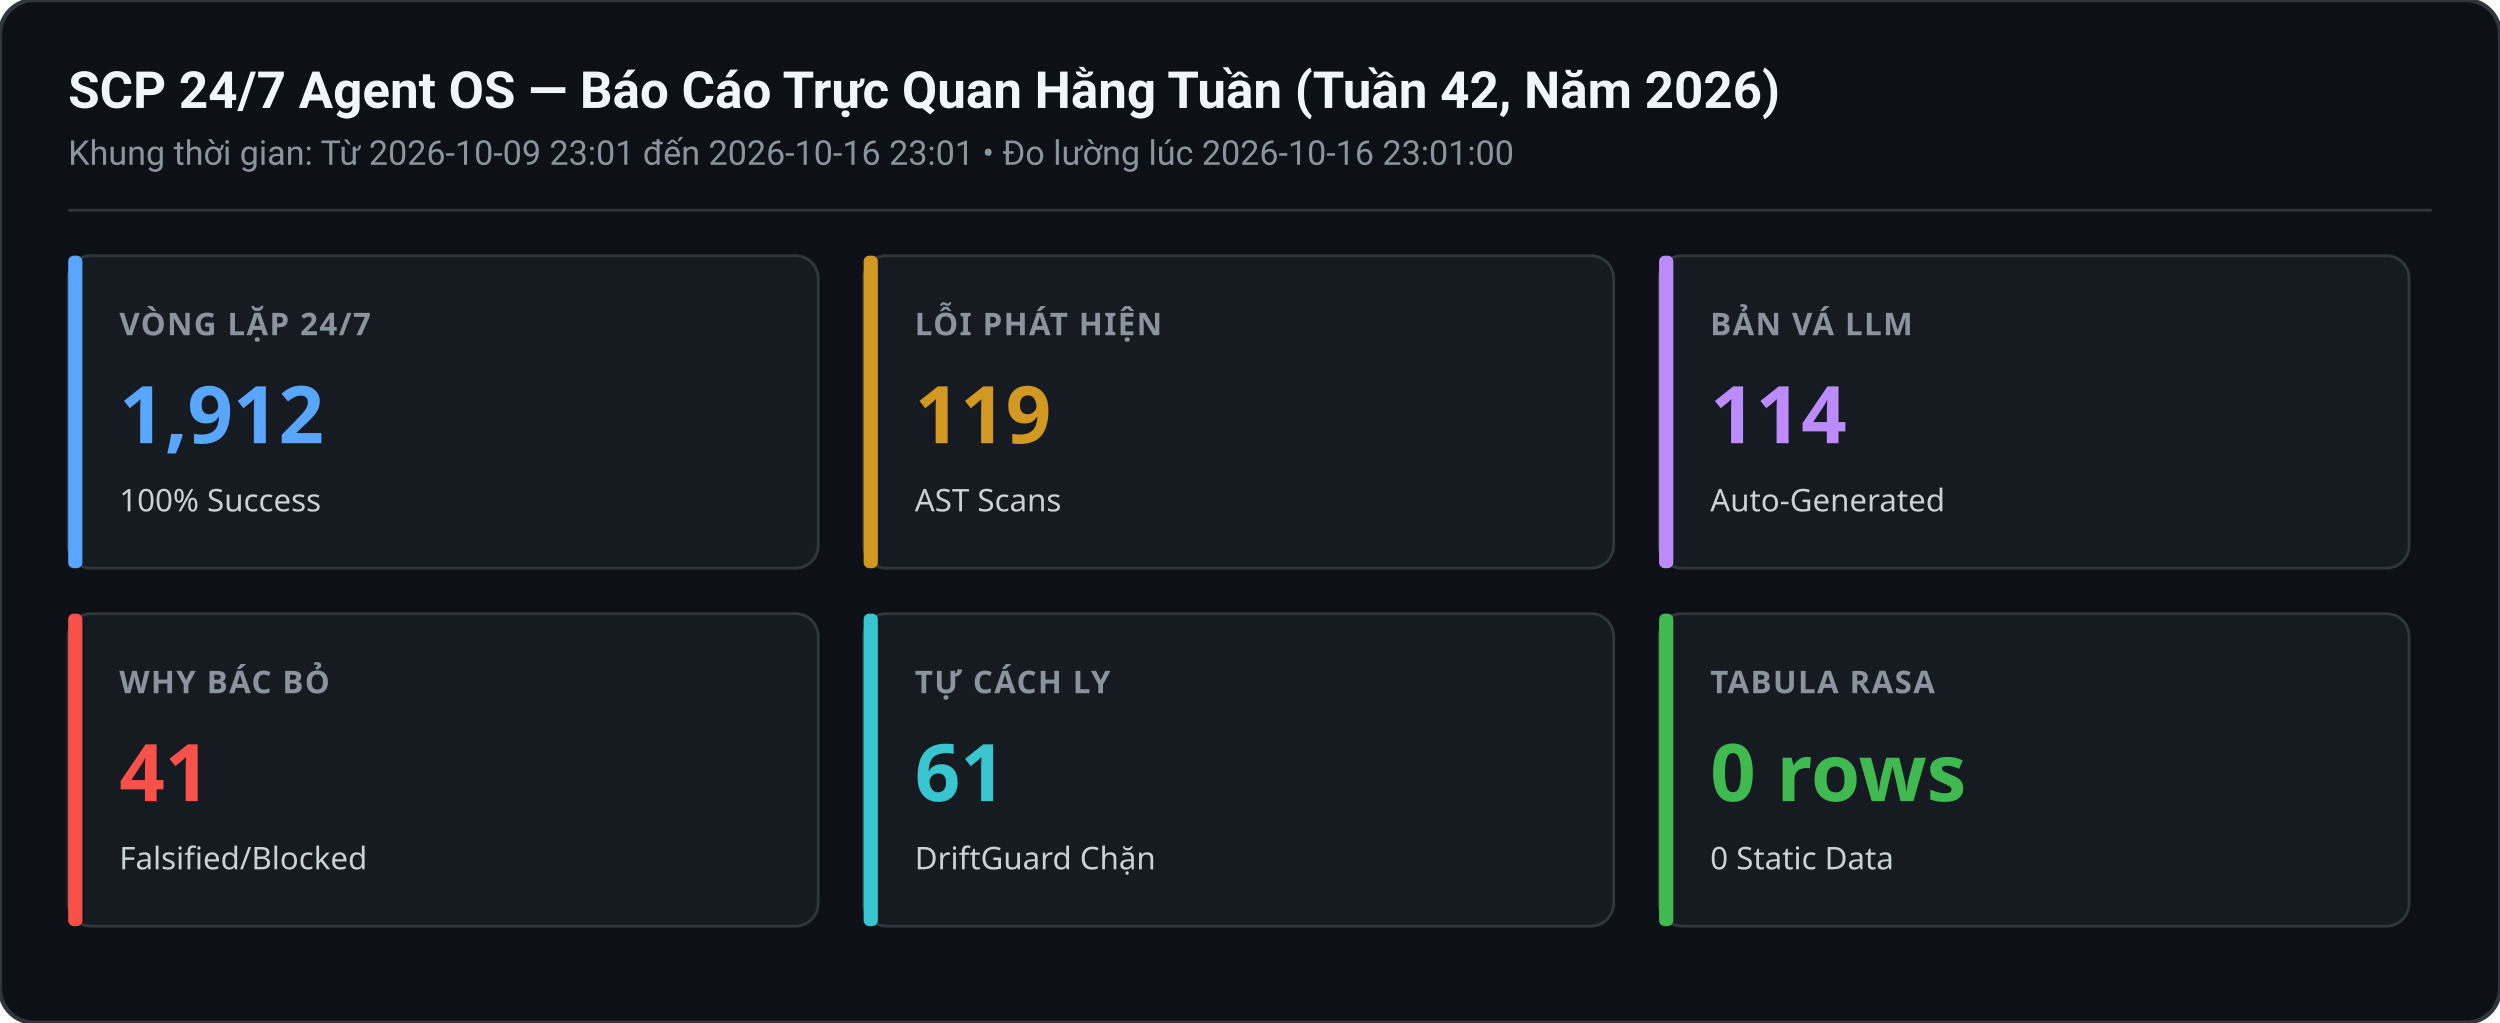
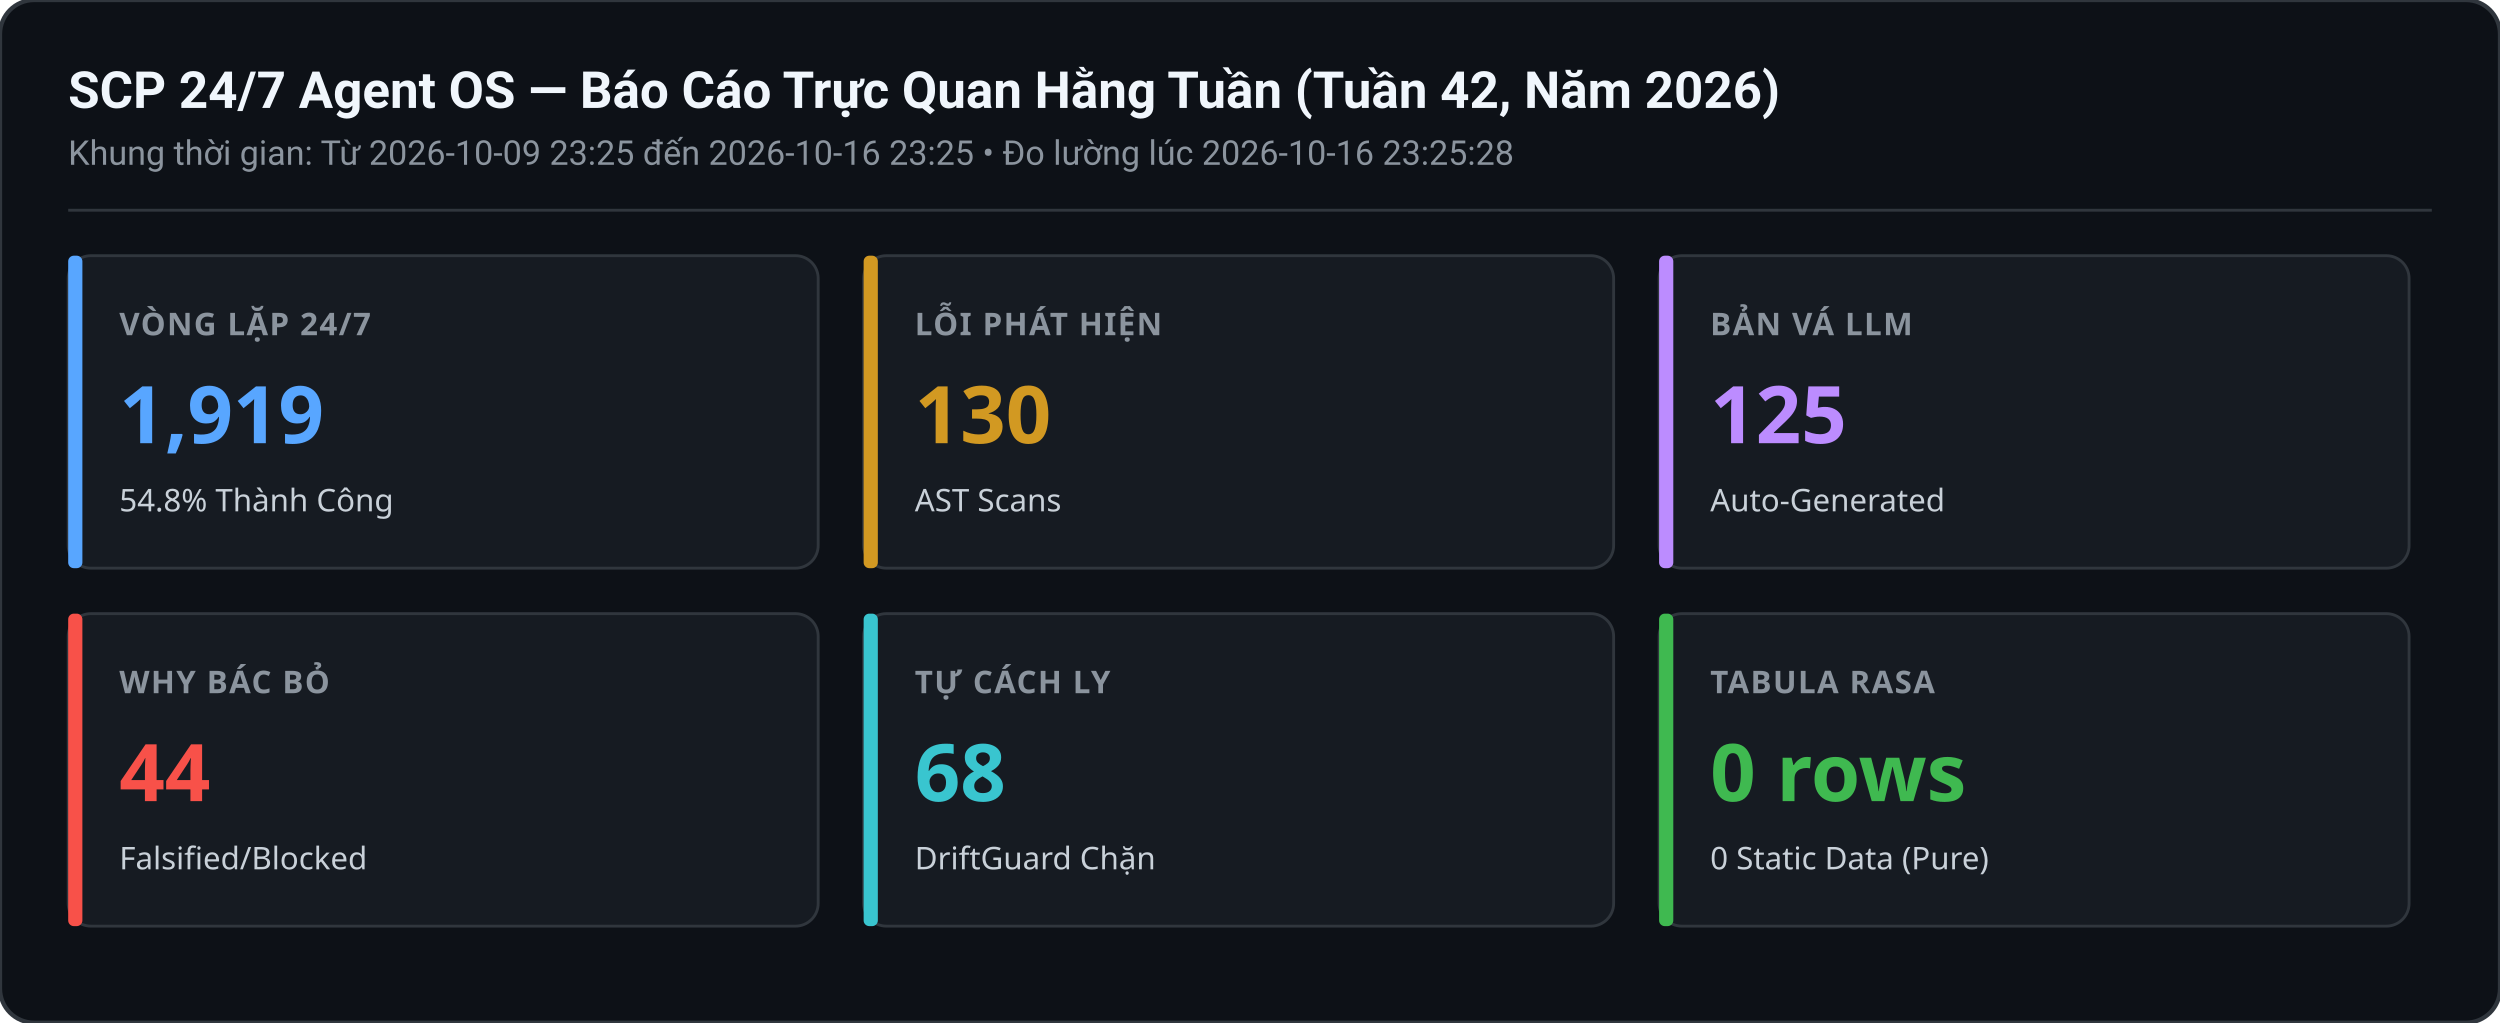
<svg xmlns="http://www.w3.org/2000/svg" width="880" height="360" viewBox="0 0 880 360">
  <rect width="880" height="360" rx="12" fill="#0d1117" stroke="#30363d" stroke-width="1.5" />
  <text x="24" y="38" font-family="-apple-system,BlinkMacSystemFont,Segoe UI,Roboto,sans-serif" font-size="18" font-weight="600" fill="#f0f6fc">SCP 24/7 Agent OS — Báo Cáo Trực Quan Hằng Tuần (Tuần 42, Năm 2026)</text>
-   <text x="24" y="58" font-family="-apple-system,BlinkMacSystemFont,Segoe UI,Roboto,sans-serif" font-size="12" fill="#8b949e">Khung thời gian: Từ 2026-10-09 23:01 đến 2026-10-16 23:01 • Đo lường lúc 2026-10-16 23:01:00</text>
+   <text x="24" y="58" font-family="-apple-system,BlinkMacSystemFont,Segoe UI,Roboto,sans-serif" font-size="12" fill="#8b949e">Khung thời gian: Từ 2026-10-09 23:25 đến 2026-10-16 23:25 • Đo lường lúc 2026-10-16 23:25:28</text>
  <line x1="24" y1="74" x2="856" y2="74" stroke="#30363d" stroke-width="1" />
  <g transform="translate(24,90)">
    <rect width="264" height="110" rx="8" fill="#161b22" stroke="#30363d" stroke-width="1" />
    <rect x="0" y="0" width="5" height="110" rx="2" fill="#58a6ff" />
    <text x="18" y="28" font-family="sans-serif" font-size="11" font-weight="600" fill="#8b949e" letter-spacing="0.5">VÒNG LẶP 24/7</text>
-     <text x="18" y="66" font-family="sans-serif" font-size="28" font-weight="700" fill="#58a6ff">1,912</text>
-     <text x="18" y="90" font-family="sans-serif" font-size="11" fill="#c9d1d9">100% Success</text>
+     <text x="18" y="66" font-family="sans-serif" font-size="28" font-weight="700" fill="#58a6ff">1,919</text>
+     <text x="18" y="90" font-family="sans-serif" font-size="11" fill="#c9d1d9">54.8% Thành Công</text>
  </g>
  <g transform="translate(304,90)">
    <rect width="264" height="110" rx="8" fill="#161b22" stroke="#30363d" stroke-width="1" />
    <rect x="0" y="0" width="5" height="110" rx="2" fill="#d29922" />
    <text x="18" y="28" font-family="sans-serif" font-size="11" font-weight="600" fill="#8b949e" letter-spacing="0.5">LỖI PHÁT HIỆN</text>
-     <text x="18" y="66" font-family="sans-serif" font-size="28" font-weight="700" fill="#d29922">119</text>
+     <text x="18" y="66" font-family="sans-serif" font-size="28" font-weight="700" fill="#d29922">130</text>
    <text x="18" y="90" font-family="sans-serif" font-size="11" fill="#c9d1d9">AST Scans</text>
  </g>
  <g transform="translate(584,90)">
    <rect width="264" height="110" rx="8" fill="#161b22" stroke="#30363d" stroke-width="1" />
    <rect x="0" y="0" width="5" height="110" rx="2" fill="#bc8cff" />
    <text x="18" y="28" font-family="sans-serif" font-size="11" font-weight="600" fill="#8b949e" letter-spacing="0.5">BẢN VÁ LLM</text>
-     <text x="18" y="66" font-family="sans-serif" font-size="28" font-weight="700" fill="#bc8cff">114</text>
+     <text x="18" y="66" font-family="sans-serif" font-size="28" font-weight="700" fill="#bc8cff">125</text>
    <text x="18" y="90" font-family="sans-serif" font-size="11" fill="#c9d1d9">Auto-Generated</text>
  </g>
  <g transform="translate(24,216)">
    <rect width="264" height="110" rx="8" fill="#161b22" stroke="#30363d" stroke-width="1" />
    <rect x="0" y="0" width="5" height="110" rx="2" fill="#f85149" />
    <text x="18" y="28" font-family="sans-serif" font-size="11" font-weight="600" fill="#8b949e" letter-spacing="0.5">WHY BÁC BỎ</text>
-     <text x="18" y="66" font-family="sans-serif" font-size="28" font-weight="700" fill="#f85149">41</text>
+     <text x="18" y="66" font-family="sans-serif" font-size="28" font-weight="700" fill="#f85149">44</text>
    <text x="18" y="90" font-family="sans-serif" font-size="11" fill="#c9d1d9">Falsified/Blocked</text>
  </g>
  <g transform="translate(304,216)">
    <rect width="264" height="110" rx="8" fill="#161b22" stroke="#30363d" stroke-width="1" />
    <rect x="0" y="0" width="5" height="110" rx="2" fill="#39c5cf" />
    <text x="18" y="28" font-family="sans-serif" font-size="11" font-weight="600" fill="#8b949e" letter-spacing="0.5">TỰ CÁCH LY</text>
-     <text x="18" y="66" font-family="sans-serif" font-size="28" font-weight="700" fill="#39c5cf">61</text>
+     <text x="18" y="66" font-family="sans-serif" font-size="28" font-weight="700" fill="#39c5cf">68</text>
    <text x="18" y="90" font-family="sans-serif" font-size="11" fill="#c9d1d9">DriftGuard Chặn</text>
  </g>
  <g transform="translate(584,216)">
    <rect width="264" height="110" rx="8" fill="#161b22" stroke="#30363d" stroke-width="1" />
    <rect x="0" y="0" width="5" height="110" rx="2" fill="#3fb950" />
    <text x="18" y="28" font-family="sans-serif" font-size="11" font-weight="600" fill="#8b949e" letter-spacing="0.5">TABULA RASA</text>
    <text x="18" y="66" font-family="sans-serif" font-size="28" font-weight="700" fill="#3fb950">0 rows</text>
-     <text x="18" y="90" font-family="sans-serif" font-size="11" fill="#c9d1d9">0 Static Data</text>
+     <text x="18" y="90" font-family="sans-serif" font-size="11" fill="#c9d1d9">0 Static Data (Pure)</text>
  </g>
</svg>
